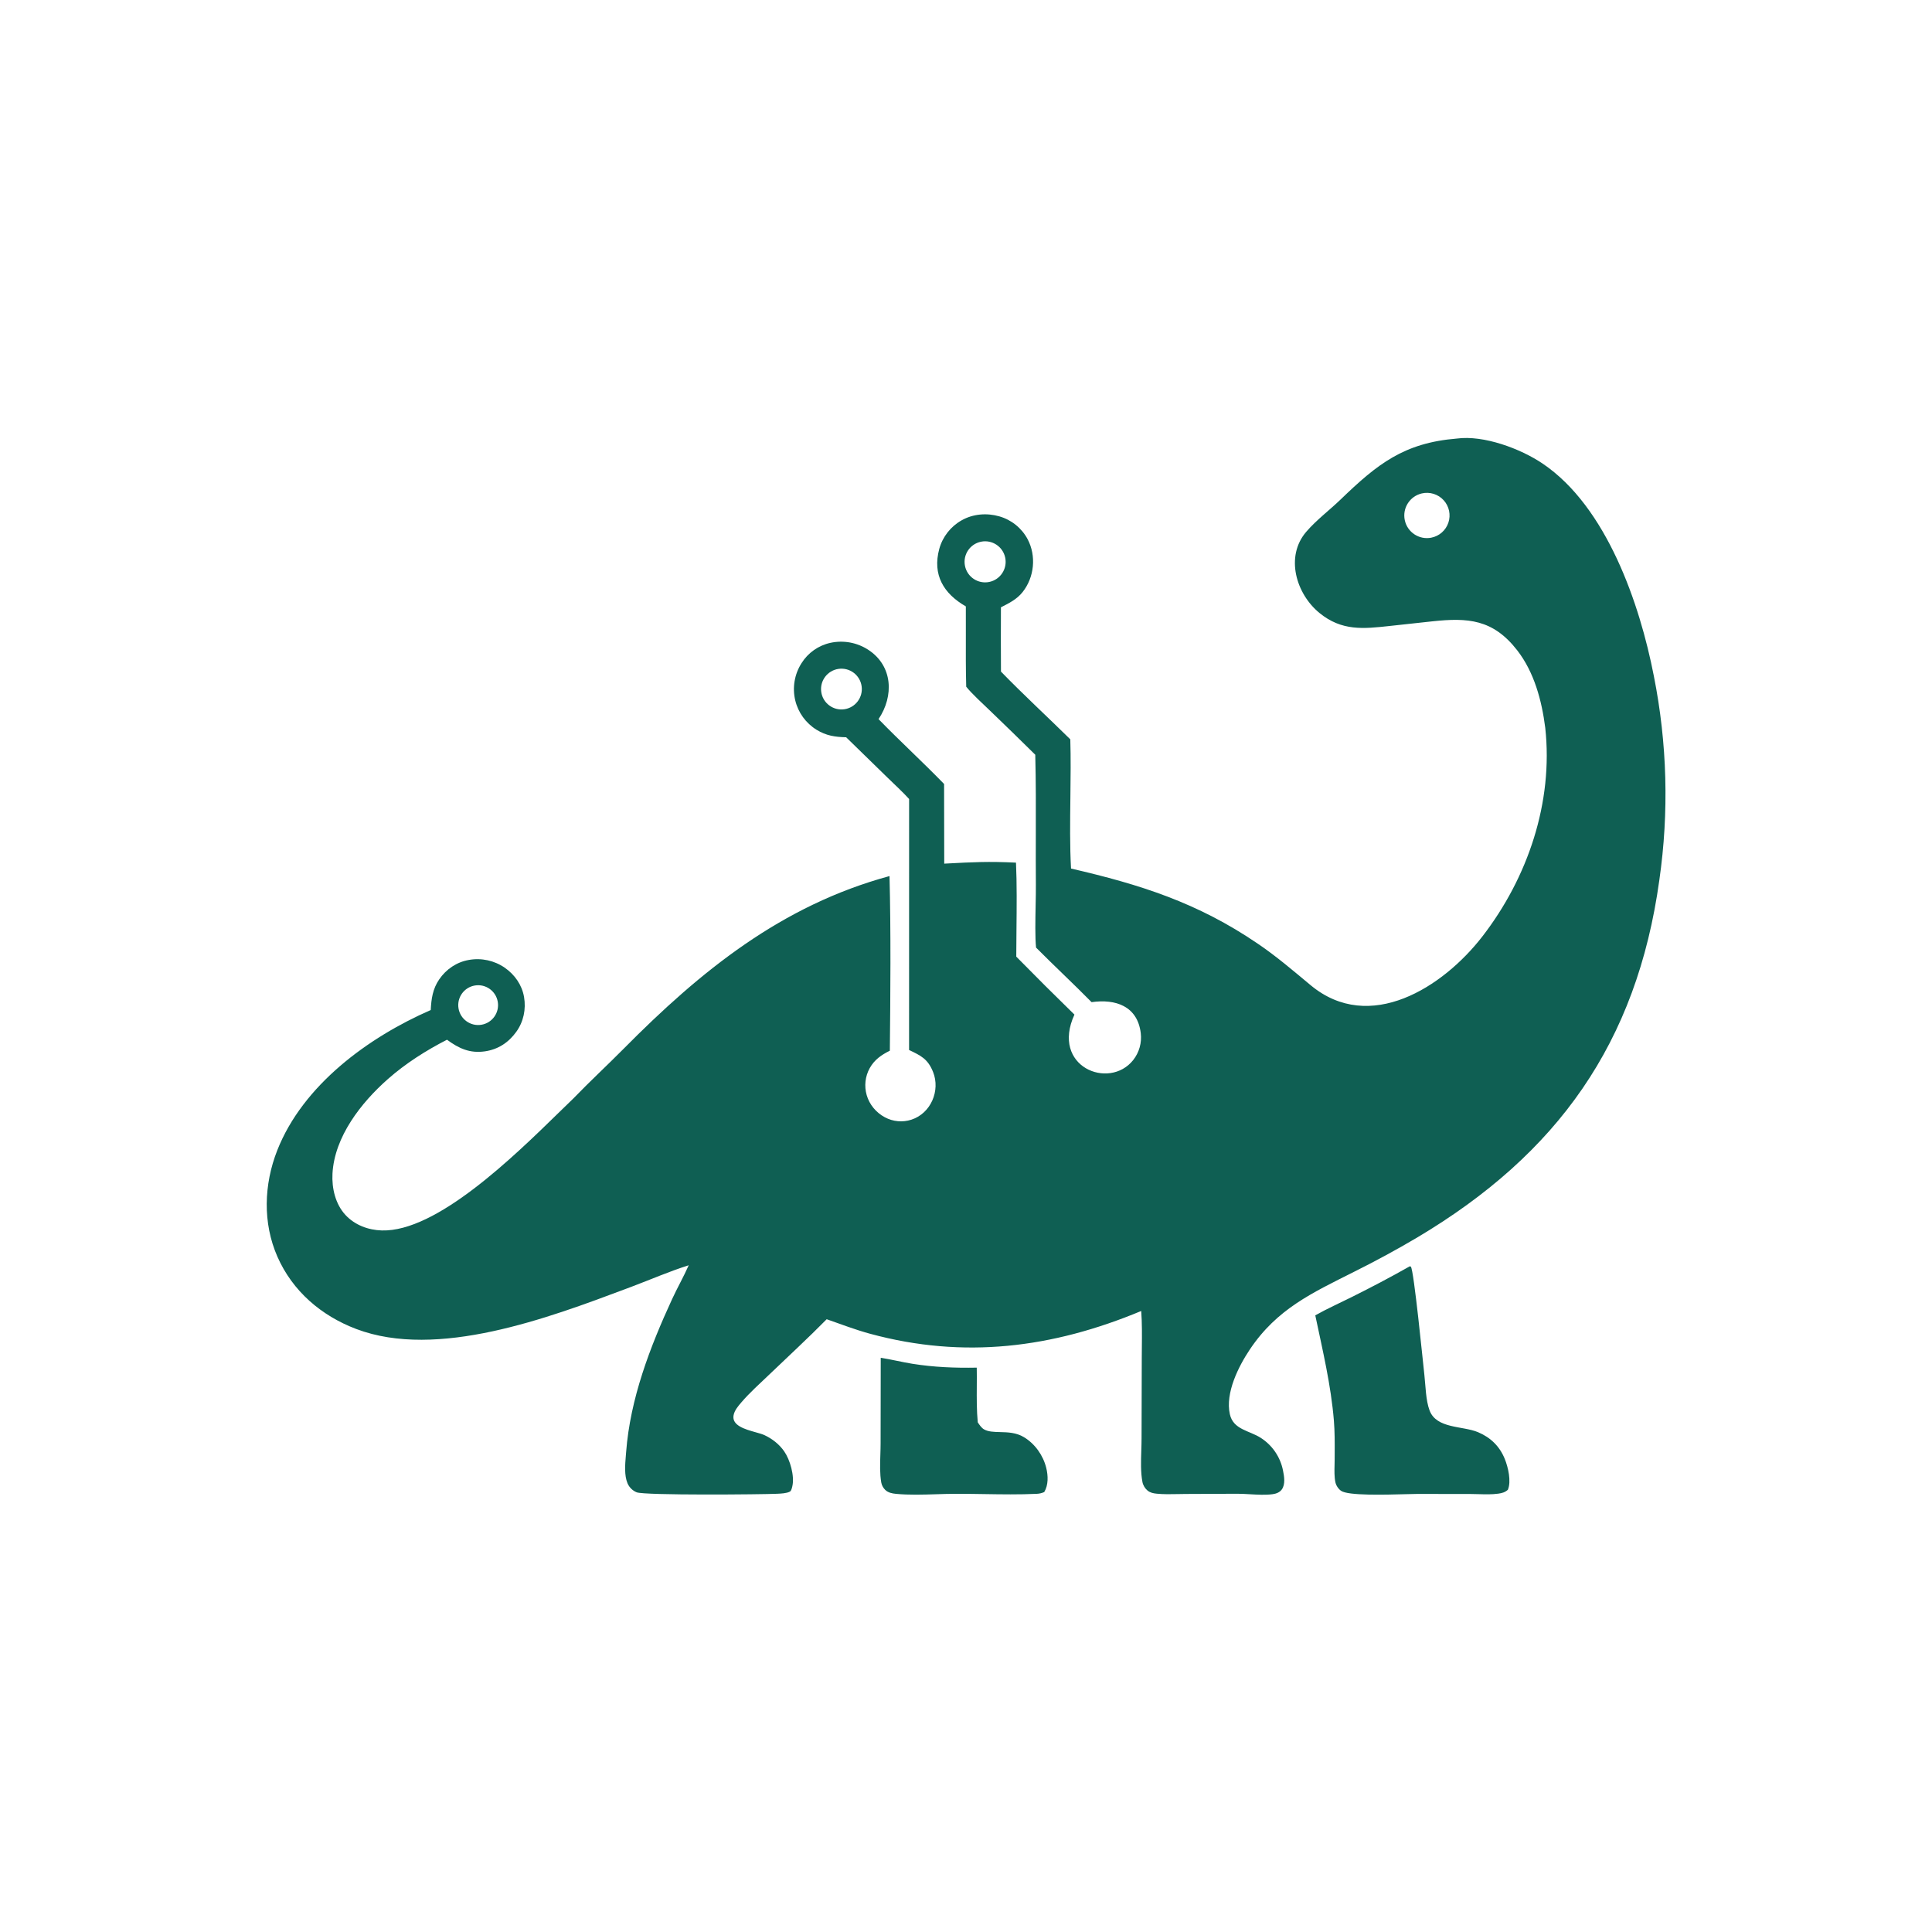
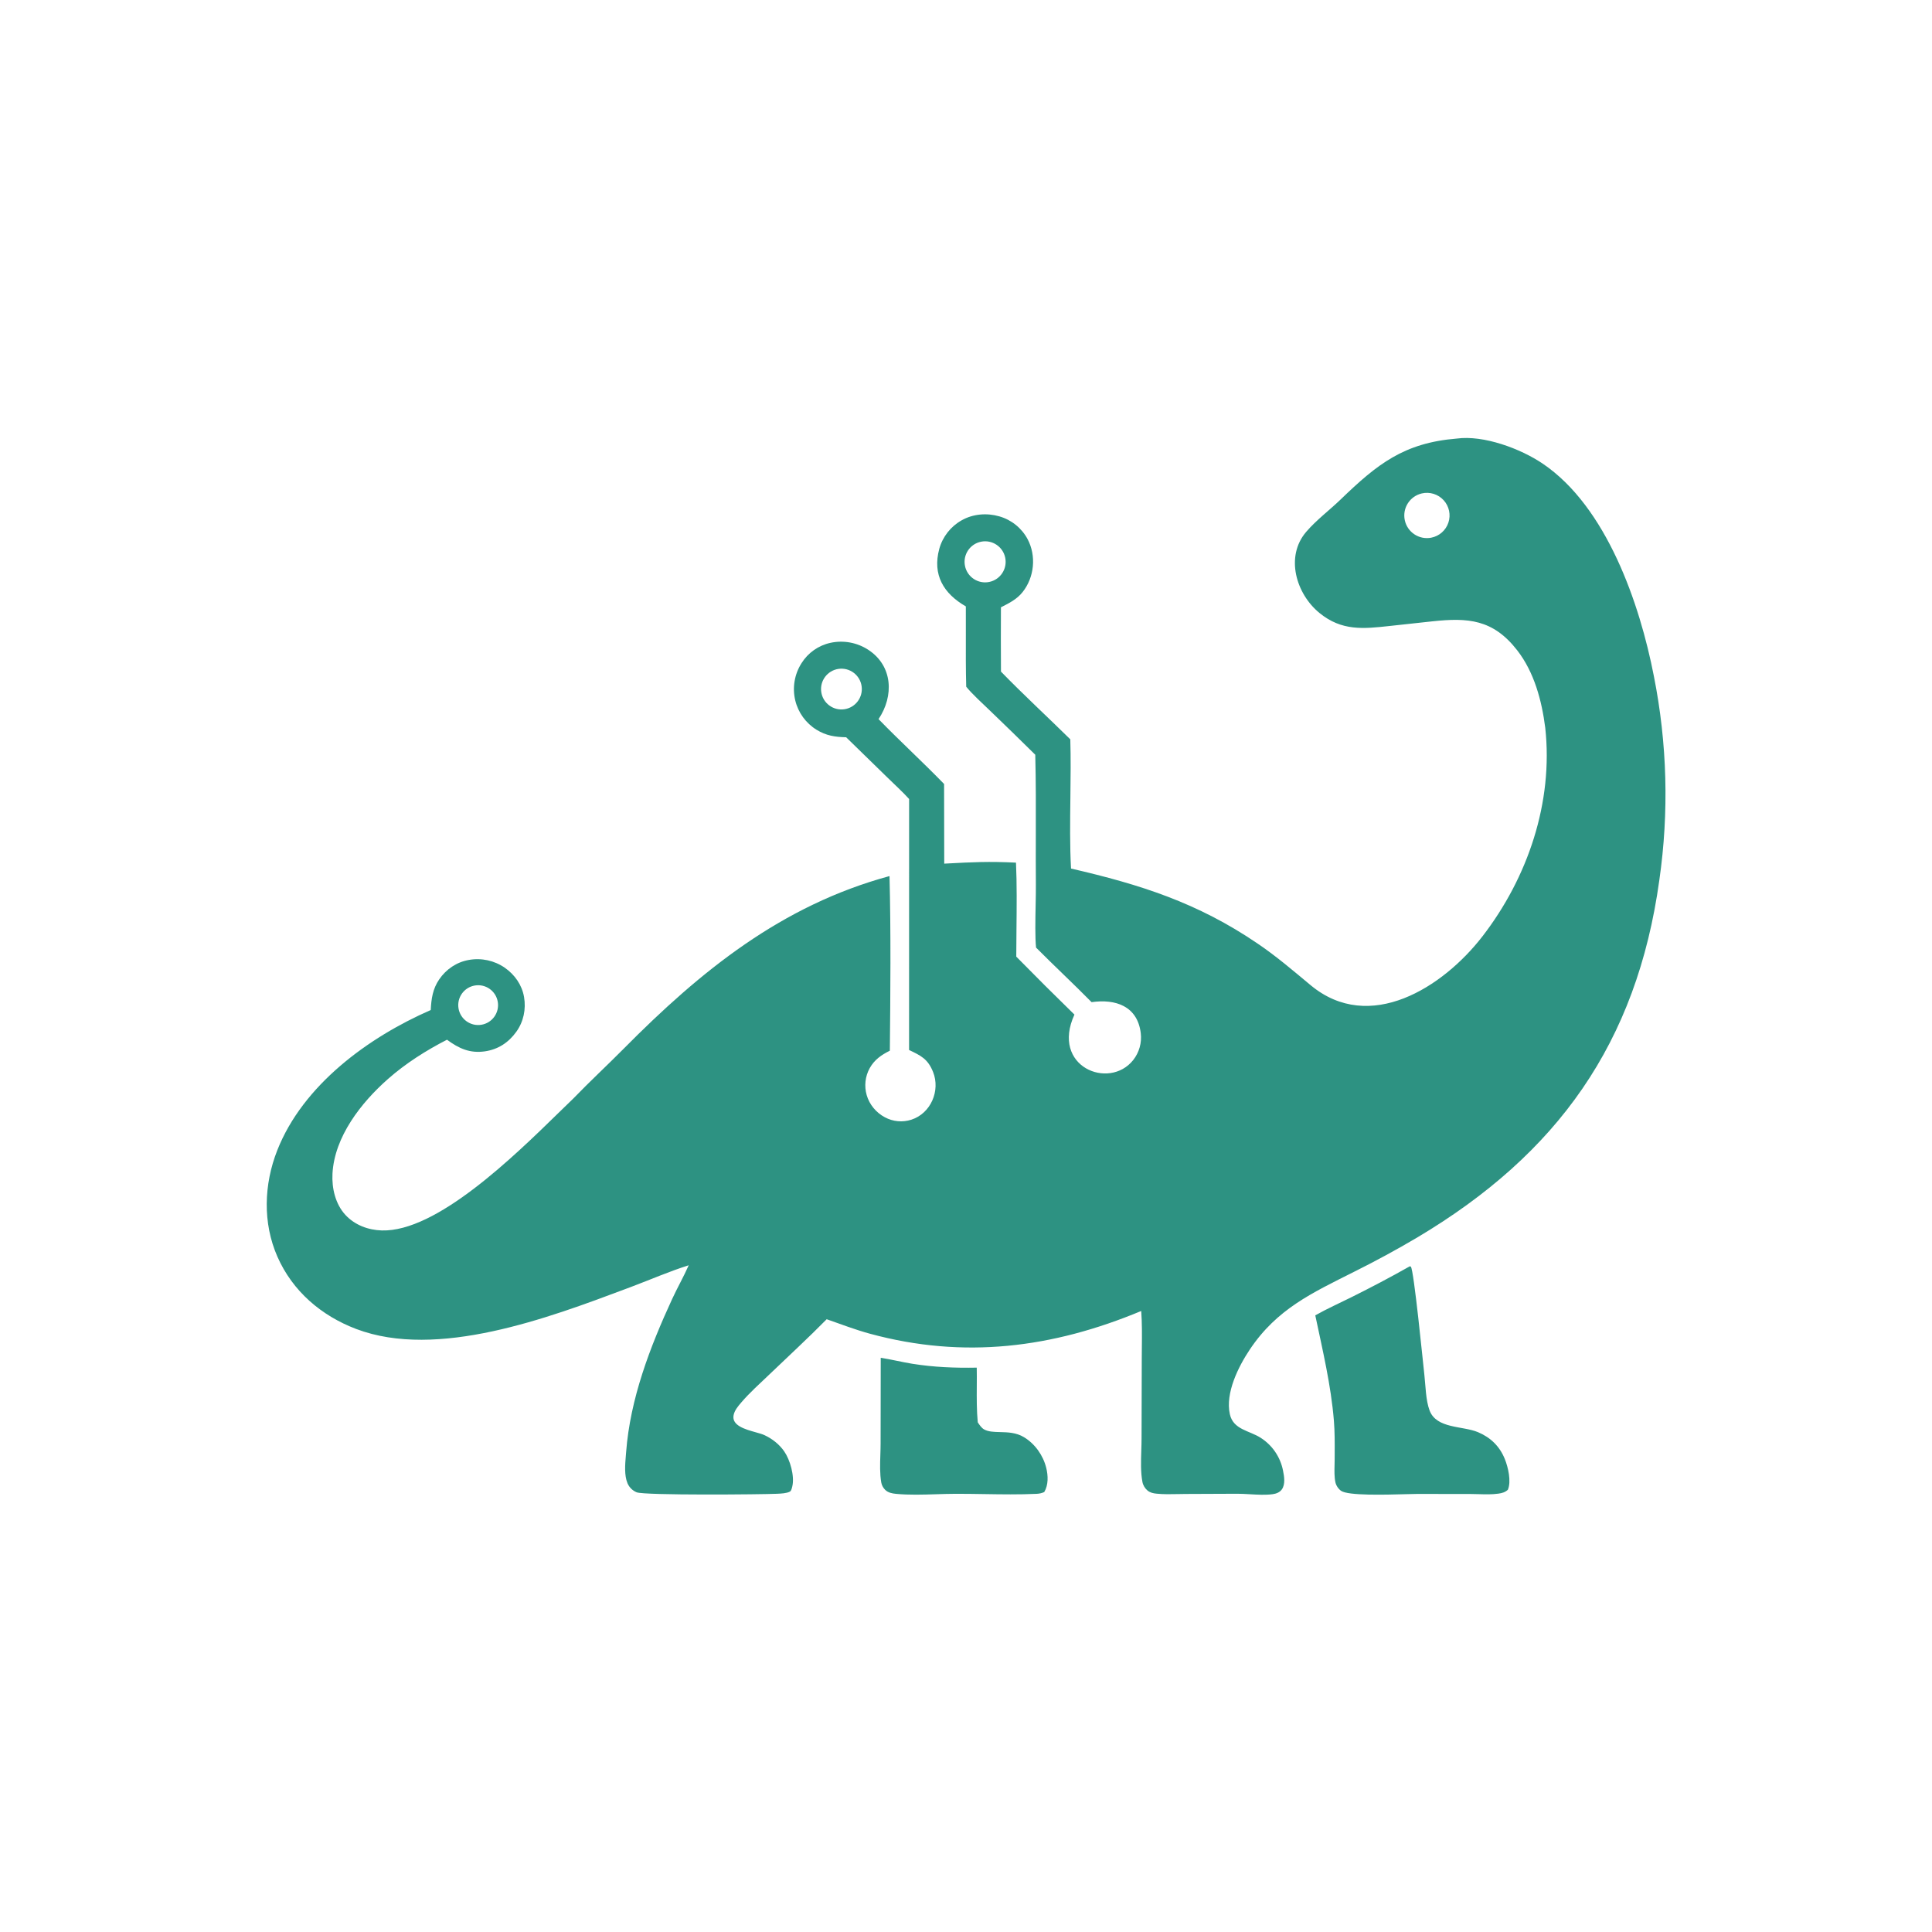
<svg xmlns="http://www.w3.org/2000/svg" version="1.1" viewBox="0 0 1800 1800" width="1024" height="1024" preserveAspectRatio="xMidYMid meet">
  <g transform="translate(900 900) scale(0.865) translate(-900 -900)">
    <g transform="translate(68.5,21.5)">
-       <path fill="#0F5F53" d="M 1360.12 310.401 C 1389.1 306.526 1428.69 321.212 1452.66 337.422 C 1521.5 383.96 1557.22 488.236 1572.36 566.117 C 1586.78 638.508 1588.79 712.824 1578.29 785.888 C 1554 961.502 1468.63 1081.01 1317.4 1170.98 C 1295.26 1184.06 1272.65 1196.34 1249.63 1207.8 C 1204.42 1230.59 1166.49 1247.73 1137.17 1291.59 C 1124.9 1309.94 1110.64 1338.39 1115.69 1361.24 C 1119.38 1377.96 1136.62 1378.77 1148.92 1386.68 C 1161.4 1394.64 1170.09 1407.37 1172.94 1421.91 C 1174.23 1428.19 1175.66 1436.73 1171.67 1442.28 C 1169.39 1445.46 1165.61 1446.89 1161.84 1447.4 C 1154.195 1448.439 1145.608 1447.944 1137.223 1447.46 L 1137.217 1447.46 C 1132.531 1447.189 1127.909 1446.923 1123.55 1446.93 L 1068.04 1447.16 C 1065.308 1447.173 1062.542 1447.231 1059.76 1447.288 L 1059.757 1447.288 C 1052.101 1447.447 1044.333 1447.608 1036.86 1446.86 C 1033.25 1446.5 1029.81 1445.81 1026.96 1443.42 C 1024.27 1441.17 1022.21 1437.77 1021.55 1434.32 C 1019.539 1423.907 1019.933 1411.754 1020.307 1400.237 C 1020.451 1395.773 1020.593 1391.404 1020.59 1387.27 L 1020.82 1301.37 C 1020.827 1297.294 1020.868 1293.203 1020.909 1289.105 C 1021.04 1276.085 1021.171 1262.996 1020.22 1250.08 C 924.45 1290.01 829.259 1302 728.265 1274.63 C 712.451 1270.34 696.916 1264.36 681.449 1258.96 C 661.401 1279.32 640.231 1298.77 619.605 1318.55 C 609.474 1328.26 598.511 1337.98 589.408 1348.66 C 586.032 1352.62 582.147 1357.15 581.163 1362.41 C 579.094 1373.451 593.619 1377.528 604.926 1380.703 C 608.683 1381.757 612.085 1382.712 614.404 1383.79 C 622.82 1387.7 630.351 1393.61 635.674 1401.25 C 642.017 1410.36 647.017 1427.78 644.442 1438.86 C 644.071 1440.45 643.369 1443.8 641.854 1444.61 C 638.224 1446.54 632.275 1446.74 628.187 1446.94 C 612.429 1447.73 485.242 1448.85 476.723 1445.36 C 472.318 1443.52 468.8 1440.05 466.913 1435.66 C 463.332 1427.105 464.308 1415.507 465.125 1405.811 C 465.235 1404.502 465.342 1403.228 465.435 1402 C 469.771 1344.65 491.114 1288.98 514.98 1237.22 C 520.641 1224.94 527.376 1213.21 532.837 1200.84 C 511.995 1207.38 491.477 1216.38 470.994 1224.06 C 469.293 1224.698 467.577 1225.342 465.846 1225.992 C 381.484 1257.663 262.02 1302.512 174.778 1269.49 C 137.137 1255.24 106.15 1228.75 89.816 1191.56 C 73.841 1155.19 75.257 1113.72 89.634 1077.12 C 117.276 1006.76 187.661 955.325 254.981 925.924 C 255.59 913.771 257.093 903.15 264.113 892.89 C 271.586 881.968 282.861 874.293 295.951 871.996 C 309.546 869.527 323.563 872.58 334.899 880.48 C 345.557 887.967 353.249 898.939 355.478 911.869 C 357.749 925.04 354.946 938.504 347.135 949.359 C 338.8 960.942 327.593 968.337 313.387 970.421 C 297.192 972.798 285.216 967.317 272.494 957.896 C 249.854 969.519 228.029 983.338 208.904 1000.21 C 179.979 1025.71 151.273 1062.34 149.146 1102.2 C 148.312 1117.83 152.274 1134.97 163.158 1146.69 C 173.258 1157.56 187.629 1162.91 202.266 1163.33 C 261.203 1165.01 343.825 1084.336 393.285 1036.043 C 398.877 1030.583 404.045 1025.536 408.707 1021.07 C 426.225 1002.92 445.039 985.511 462.796 967.585 C 545.645 883.947 632.743 813.219 749.119 781.641 C 750.661 840.944 750.077 910.104 749.468 969.735 C 740.352 974.247 732.929 979.38 727.794 988.509 C 722.898 997.376 721.725 1007.83 724.535 1017.56 C 727.459 1027.79 734.76 1036.46 744.121 1041.44 C 752.882 1046.16 763.193 1047.1 772.662 1044.03 C 793.658 1037.24 804.061 1012.71 796.024 992.623 C 790.39 978.545 782.934 975.076 770.186 968.973 L 770.222 698.634 C 764.169 691.852 753.662 682.162 746.963 675.589 L 702.41 632.138 C 690.485 631.848 680.912 630.463 670.558 624.069 C 659.013 616.969 650.752 605.582 647.584 592.404 C 644.314 578.694 646.748 564.243 654.33 552.361 C 661.326 541.163 672.542 533.257 685.441 530.433 C 699.477 527.362 714.159 530.05 726.196 537.895 C 752.758 555.188 754.044 587.692 737.305 612.591 C 760.51 636.458 784.676 658.513 807.894 682.447 L 808.056 768.258 L 810.73 768.116 C 839.322 766.595 855.696 765.724 885.342 767.168 C 886.374 789.389 886.11 815.391 885.859 839.969 C 885.759 849.789 885.662 859.381 885.65 868.414 C 906.305 889.449 927.189 910.259 948.297 930.839 C 922.621 986.849 985.587 1012.51 1011.58 979.828 C 1018.06 971.619 1020.99 961.165 1019.73 950.786 C 1016.18 921.628 992.545 913.763 966.759 917.44 C 947.23 897.626 926.674 878.488 906.952 858.658 C 905.83 847.467 906.184 829.32 906.502 812.986 L 906.502 812.985 C 906.663 804.74 906.815 796.957 906.763 790.765 C 906.614 772.98 906.658 755.129 906.701 737.264 L 906.701 737.258 C 906.77 708.458 906.84 679.62 906.107 650.955 C 890.064 635.104 873.906 619.369 857.636 603.751 C 850.167 596.52 837.659 585.168 831.735 577.66 C 831.235 559.626 831.286 540.438 831.336 521.528 L 831.336 521.516 L 831.336 521.482 C 831.364 511.224 831.391 501.048 831.329 491.183 C 807.333 477.376 795.14 457.214 802.727 429.156 C 806.35 416.149 814.998 405.117 826.765 398.494 C 838.991 391.508 853.989 390.308 867.419 394.21 C 880.463 397.933 891.442 406.782 897.85 418.738 C 907.404 436.767 905.166 459.762 892.461 475.767 C 886.22 483.629 877.849 487.713 869.12 492.168 C 868.995 515.241 869.008 538.315 869.159 561.388 C 892.668 585.61 919.604 610.506 943.837 634.353 C 944.456 654.228 944.194 675.46 943.932 696.733 C 943.606 723.105 943.28 749.541 944.631 773.535 C 1019.45 790.807 1080.96 810.328 1145.55 854.314 C 1165.6 867.846 1184.13 883.728 1202.65 899.137 C 1266.29 952.078 1345.36 901.416 1387.68 846.672 C 1436.61 783.392 1464.19 702.164 1455.4 621.921 C 1451.66 592.636 1443.55 562.095 1425.17 538.435 C 1399.17 504.961 1371.96 503.163 1333.79 507.273 L 1290.62 511.96 C 1289.665 512.064 1288.715 512.167 1287.771 512.271 C 1259.615 515.349 1236.263 517.902 1212.21 498.261 C 1187.07 477.723 1174.99 437.545 1198 410.791 C 1209.07 397.929 1223 387.611 1235.02 375.998 C 1274.52 337.855 1303.15 315.056 1360.12 310.401 Z M 1309.54 1201.92 L 1310.64 1202.31 C 1313.94 1206.08 1323.71 1305.79 1325.21 1318.95 C 1326.55 1330.8 1326.65 1346.09 1330.8 1357.18 C 1338.24 1377.08 1366.4 1373.64 1383.01 1380.62 C 1396.53 1386.31 1406.3 1395.81 1411.82 1409.48 C 1415.39 1418.31 1419 1433.54 1415.14 1442.63 C 1412.1 1445.42 1408.83 1446.27 1404.78 1446.83 C 1397.961 1447.785 1390.685 1447.572 1383.559 1447.363 C 1380.685 1447.279 1377.835 1447.196 1375.05 1447.19 L 1317.63 1447.12 C 1314.831 1447.129 1310.525 1447.248 1305.314 1447.392 C 1282.69 1448.016 1243.004 1449.11 1235.47 1443.77 C 1232.5 1441.66 1230.08 1438 1229.35 1434.45 C 1228.147 1428.671 1228.312 1422.087 1228.469 1415.864 C 1228.516 1413.968 1228.563 1412.106 1228.57 1410.31 C 1228.576 1408.285 1228.587 1406.257 1228.598 1404.226 L 1228.598 1404.222 C 1228.661 1392.248 1228.726 1380.18 1227.76 1368.28 C 1224.63 1329.99 1215.61 1292.3 1207.71 1254.79 C 1220.26 1247.66 1233.8 1241.66 1246.72 1235.2 C 1267.99 1224.59 1288.87 1213.66 1309.54 1201.92 Z M 739.662 1300.5 C 751.041 1302.23 762.3 1305.1 773.688 1306.93 C 796.89 1310.64 819.618 1311.54 843.074 1311.1 C 843.206 1317.736 843.163 1324.403 843.119 1331.076 L 843.119 1331.08 C 843.034 1344.083 842.95 1357.111 844.161 1369.99 C 845.864 1372.57 848.131 1375.98 850.839 1377.54 C 855.449 1380.194 861.529 1380.345 868.189 1380.51 C 876.436 1380.714 885.571 1380.941 893.899 1385.97 C 905.811 1393.16 914.562 1405.52 917.901 1418.96 C 920.016 1427.48 920.362 1437.4 915.768 1445.12 C 913.043 1446.31 910.545 1446.88 907.571 1447.02 C 888.876 1447.896 869.96 1447.593 851.093 1447.292 C 840.871 1447.129 830.664 1446.965 820.515 1446.99 C 813.654 1447.006 806.65 1447.228 799.602 1447.451 C 784.997 1447.914 770.206 1448.382 756.115 1447.04 C 751.911 1446.64 747.592 1445.8 744.469 1442.74 C 742.32 1440.64 740.743 1437.79 740.23 1434.82 C 738.585 1425.3 738.924 1414.943 739.255 1404.852 L 739.255 1404.848 C 739.39 1400.726 739.524 1396.648 739.52 1392.69 Z M 1322.44 369.499 C 1309.51 372.498 1301.36 385.295 1304.1 398.284 C 1306.84 411.273 1319.48 419.677 1332.52 417.189 C 1341.19 415.535 1348.28 409.327 1351.07 400.957 C 1353.87 392.587 1351.92 383.362 1345.98 376.837 C 1340.04 370.312 1331.04 367.505 1322.44 369.499 Z M 847.663 421.506 C 835.693 423.945 827.966 435.625 830.405 447.595 C 832.843 459.565 844.523 467.292 856.493 464.854 C 868.464 462.416 876.191 450.735 873.752 438.765 C 871.314 426.794 859.633 419.067 847.663 421.506 Z M 694.2 558.484 C 682.189 560.215 673.858 571.358 675.597 583.368 C 677.337 595.378 688.486 603.7 700.495 601.953 C 712.491 600.207 720.804 589.071 719.066 577.073 C 717.329 565.076 706.199 556.755 694.2 558.484 Z M 302.524 899.503 C 290.86 901.446 282.973 912.467 284.898 924.134 C 286.822 935.8 297.832 943.704 309.501 941.797 C 321.196 939.887 329.121 928.848 327.192 917.156 C 325.263 905.465 314.213 897.557 302.524 899.503 Z" />
+       <path fill="#2D9282" d="M 1360.12 310.401 C 1389.1 306.526 1428.69 321.212 1452.66 337.422 C 1521.5 383.96 1557.22 488.236 1572.36 566.117 C 1586.78 638.508 1588.79 712.824 1578.29 785.888 C 1554 961.502 1468.63 1081.01 1317.4 1170.98 C 1295.26 1184.06 1272.65 1196.34 1249.63 1207.8 C 1204.42 1230.59 1166.49 1247.73 1137.17 1291.59 C 1124.9 1309.94 1110.64 1338.39 1115.69 1361.24 C 1119.38 1377.96 1136.62 1378.77 1148.92 1386.68 C 1161.4 1394.64 1170.09 1407.37 1172.94 1421.91 C 1174.23 1428.19 1175.66 1436.73 1171.67 1442.28 C 1169.39 1445.46 1165.61 1446.89 1161.84 1447.4 C 1154.195 1448.439 1145.608 1447.944 1137.223 1447.46 L 1137.217 1447.46 C 1132.531 1447.189 1127.909 1446.923 1123.55 1446.93 L 1068.04 1447.16 C 1065.308 1447.173 1062.542 1447.231 1059.76 1447.288 L 1059.757 1447.288 C 1052.101 1447.447 1044.333 1447.608 1036.86 1446.86 C 1033.25 1446.5 1029.81 1445.81 1026.96 1443.42 C 1024.27 1441.17 1022.21 1437.77 1021.55 1434.32 C 1019.539 1423.907 1019.933 1411.754 1020.307 1400.237 C 1020.451 1395.773 1020.593 1391.404 1020.59 1387.27 L 1020.82 1301.37 C 1020.827 1297.294 1020.868 1293.203 1020.909 1289.105 C 1021.04 1276.085 1021.171 1262.996 1020.22 1250.08 C 924.45 1290.01 829.259 1302 728.265 1274.63 C 712.451 1270.34 696.916 1264.36 681.449 1258.96 C 661.401 1279.32 640.231 1298.77 619.605 1318.55 C 609.474 1328.26 598.511 1337.98 589.408 1348.66 C 586.032 1352.62 582.147 1357.15 581.163 1362.41 C 579.094 1373.451 593.619 1377.528 604.926 1380.703 C 608.683 1381.757 612.085 1382.712 614.404 1383.79 C 622.82 1387.7 630.351 1393.61 635.674 1401.25 C 642.017 1410.36 647.017 1427.78 644.442 1438.86 C 644.071 1440.45 643.369 1443.8 641.854 1444.61 C 638.224 1446.54 632.275 1446.74 628.187 1446.94 C 612.429 1447.73 485.242 1448.85 476.723 1445.36 C 472.318 1443.52 468.8 1440.05 466.913 1435.66 C 463.332 1427.105 464.308 1415.507 465.125 1405.811 C 465.235 1404.502 465.342 1403.228 465.435 1402 C 469.771 1344.65 491.114 1288.98 514.98 1237.22 C 520.641 1224.94 527.376 1213.21 532.837 1200.84 C 511.995 1207.38 491.477 1216.38 470.994 1224.06 C 469.293 1224.698 467.577 1225.342 465.846 1225.992 C 381.484 1257.663 262.02 1302.512 174.778 1269.49 C 137.137 1255.24 106.15 1228.75 89.816 1191.56 C 73.841 1155.19 75.257 1113.72 89.634 1077.12 C 117.276 1006.76 187.661 955.325 254.981 925.924 C 255.59 913.771 257.093 903.15 264.113 892.89 C 271.586 881.968 282.861 874.293 295.951 871.996 C 309.546 869.527 323.563 872.58 334.899 880.48 C 345.557 887.967 353.249 898.939 355.478 911.869 C 357.749 925.04 354.946 938.504 347.135 949.359 C 338.8 960.942 327.593 968.337 313.387 970.421 C 297.192 972.798 285.216 967.317 272.494 957.896 C 249.854 969.519 228.029 983.338 208.904 1000.21 C 179.979 1025.71 151.273 1062.34 149.146 1102.2 C 148.312 1117.83 152.274 1134.97 163.158 1146.69 C 173.258 1157.56 187.629 1162.91 202.266 1163.33 C 261.203 1165.01 343.825 1084.336 393.285 1036.043 C 398.877 1030.583 404.045 1025.536 408.707 1021.07 C 426.225 1002.92 445.039 985.511 462.796 967.585 C 545.645 883.947 632.743 813.219 749.119 781.641 C 750.661 840.944 750.077 910.104 749.468 969.735 C 740.352 974.247 732.929 979.38 727.794 988.509 C 722.898 997.376 721.725 1007.83 724.535 1017.56 C 727.459 1027.79 734.76 1036.46 744.121 1041.44 C 752.882 1046.16 763.193 1047.1 772.662 1044.03 C 793.658 1037.24 804.061 1012.71 796.024 992.623 C 790.39 978.545 782.934 975.076 770.186 968.973 L 770.222 698.634 C 764.169 691.852 753.662 682.162 746.963 675.589 L 702.41 632.138 C 690.485 631.848 680.912 630.463 670.558 624.069 C 659.013 616.969 650.752 605.582 647.584 592.404 C 644.314 578.694 646.748 564.243 654.33 552.361 C 661.326 541.163 672.542 533.257 685.441 530.433 C 699.477 527.362 714.159 530.05 726.196 537.895 C 752.758 555.188 754.044 587.692 737.305 612.591 C 760.51 636.458 784.676 658.513 807.894 682.447 L 808.056 768.258 L 810.73 768.116 C 839.322 766.595 855.696 765.724 885.342 767.168 C 886.374 789.389 886.11 815.391 885.859 839.969 C 885.759 849.789 885.662 859.381 885.65 868.414 C 906.305 889.449 927.189 910.259 948.297 930.839 C 922.621 986.849 985.587 1012.51 1011.58 979.828 C 1018.06 971.619 1020.99 961.165 1019.73 950.786 C 1016.18 921.628 992.545 913.763 966.759 917.44 C 947.23 897.626 926.674 878.488 906.952 858.658 C 905.83 847.467 906.184 829.32 906.502 812.986 L 906.502 812.985 C 906.663 804.74 906.815 796.957 906.763 790.765 C 906.614 772.98 906.658 755.129 906.701 737.264 L 906.701 737.258 C 906.77 708.458 906.84 679.62 906.107 650.955 C 890.064 635.104 873.906 619.369 857.636 603.751 C 850.167 596.52 837.659 585.168 831.735 577.66 C 831.235 559.626 831.286 540.438 831.336 521.528 L 831.336 521.516 L 831.336 521.482 C 831.364 511.224 831.391 501.048 831.329 491.183 C 807.333 477.376 795.14 457.214 802.727 429.156 C 806.35 416.149 814.998 405.117 826.765 398.494 C 838.991 391.508 853.989 390.308 867.419 394.21 C 880.463 397.933 891.442 406.782 897.85 418.738 C 907.404 436.767 905.166 459.762 892.461 475.767 C 886.22 483.629 877.849 487.713 869.12 492.168 C 868.995 515.241 869.008 538.315 869.159 561.388 C 892.668 585.61 919.604 610.506 943.837 634.353 C 944.456 654.228 944.194 675.46 943.932 696.733 C 943.606 723.105 943.28 749.541 944.631 773.535 C 1019.45 790.807 1080.96 810.328 1145.55 854.314 C 1165.6 867.846 1184.13 883.728 1202.65 899.137 C 1266.29 952.078 1345.36 901.416 1387.68 846.672 C 1436.61 783.392 1464.19 702.164 1455.4 621.921 C 1451.66 592.636 1443.55 562.095 1425.17 538.435 C 1399.17 504.961 1371.96 503.163 1333.79 507.273 L 1290.62 511.96 C 1289.665 512.064 1288.715 512.167 1287.771 512.271 C 1259.615 515.349 1236.263 517.902 1212.21 498.261 C 1187.07 477.723 1174.99 437.545 1198 410.791 C 1209.07 397.929 1223 387.611 1235.02 375.998 C 1274.52 337.855 1303.15 315.056 1360.12 310.401 Z M 1309.54 1201.92 L 1310.64 1202.31 C 1313.94 1206.08 1323.71 1305.79 1325.21 1318.95 C 1326.55 1330.8 1326.65 1346.09 1330.8 1357.18 C 1338.24 1377.08 1366.4 1373.64 1383.01 1380.62 C 1396.53 1386.31 1406.3 1395.81 1411.82 1409.48 C 1415.39 1418.31 1419 1433.54 1415.14 1442.63 C 1412.1 1445.42 1408.83 1446.27 1404.78 1446.83 C 1397.961 1447.785 1390.685 1447.572 1383.559 1447.363 C 1380.685 1447.279 1377.835 1447.196 1375.05 1447.19 L 1317.63 1447.12 C 1314.831 1447.129 1310.525 1447.248 1305.314 1447.392 C 1282.69 1448.016 1243.004 1449.11 1235.47 1443.77 C 1232.5 1441.66 1230.08 1438 1229.35 1434.45 C 1228.147 1428.671 1228.312 1422.087 1228.469 1415.864 C 1228.516 1413.968 1228.563 1412.106 1228.57 1410.31 C 1228.576 1408.285 1228.587 1406.257 1228.598 1404.226 L 1228.598 1404.222 C 1228.661 1392.248 1228.726 1380.18 1227.76 1368.28 C 1224.63 1329.99 1215.61 1292.3 1207.71 1254.79 C 1220.26 1247.66 1233.8 1241.66 1246.72 1235.2 C 1267.99 1224.59 1288.87 1213.66 1309.54 1201.92 Z M 739.662 1300.5 C 751.041 1302.23 762.3 1305.1 773.688 1306.93 C 796.89 1310.64 819.618 1311.54 843.074 1311.1 C 843.206 1317.736 843.163 1324.403 843.119 1331.076 L 843.119 1331.08 C 843.034 1344.083 842.95 1357.111 844.161 1369.99 C 845.864 1372.57 848.131 1375.98 850.839 1377.54 C 855.449 1380.194 861.529 1380.345 868.189 1380.51 C 876.436 1380.714 885.571 1380.941 893.899 1385.97 C 905.811 1393.16 914.562 1405.52 917.901 1418.96 C 920.016 1427.48 920.362 1437.4 915.768 1445.12 C 913.043 1446.31 910.545 1446.88 907.571 1447.02 C 888.876 1447.896 869.96 1447.593 851.093 1447.292 C 840.871 1447.129 830.664 1446.965 820.515 1446.99 C 813.654 1447.006 806.65 1447.228 799.602 1447.451 C 784.997 1447.914 770.206 1448.382 756.115 1447.04 C 751.911 1446.64 747.592 1445.8 744.469 1442.74 C 742.32 1440.64 740.743 1437.79 740.23 1434.82 C 738.585 1425.3 738.924 1414.943 739.255 1404.852 L 739.255 1404.848 C 739.39 1400.726 739.524 1396.648 739.52 1392.69 Z M 1322.44 369.499 C 1309.51 372.498 1301.36 385.295 1304.1 398.284 C 1306.84 411.273 1319.48 419.677 1332.52 417.189 C 1341.19 415.535 1348.28 409.327 1351.07 400.957 C 1353.87 392.587 1351.92 383.362 1345.98 376.837 C 1340.04 370.312 1331.04 367.505 1322.44 369.499 Z M 847.663 421.506 C 835.693 423.945 827.966 435.625 830.405 447.595 C 832.843 459.565 844.523 467.292 856.493 464.854 C 868.464 462.416 876.191 450.735 873.752 438.765 C 871.314 426.794 859.633 419.067 847.663 421.506 Z M 694.2 558.484 C 682.189 560.215 673.858 571.358 675.597 583.368 C 677.337 595.378 688.486 603.7 700.495 601.953 C 712.491 600.207 720.804 589.071 719.066 577.073 C 717.329 565.076 706.199 556.755 694.2 558.484 Z M 302.524 899.503 C 290.86 901.446 282.973 912.467 284.898 924.134 C 286.822 935.8 297.832 943.704 309.501 941.797 C 321.196 939.887 329.121 928.848 327.192 917.156 C 325.263 905.465 314.213 897.557 302.524 899.503 Z" />
    </g>
  </g>
</svg>
